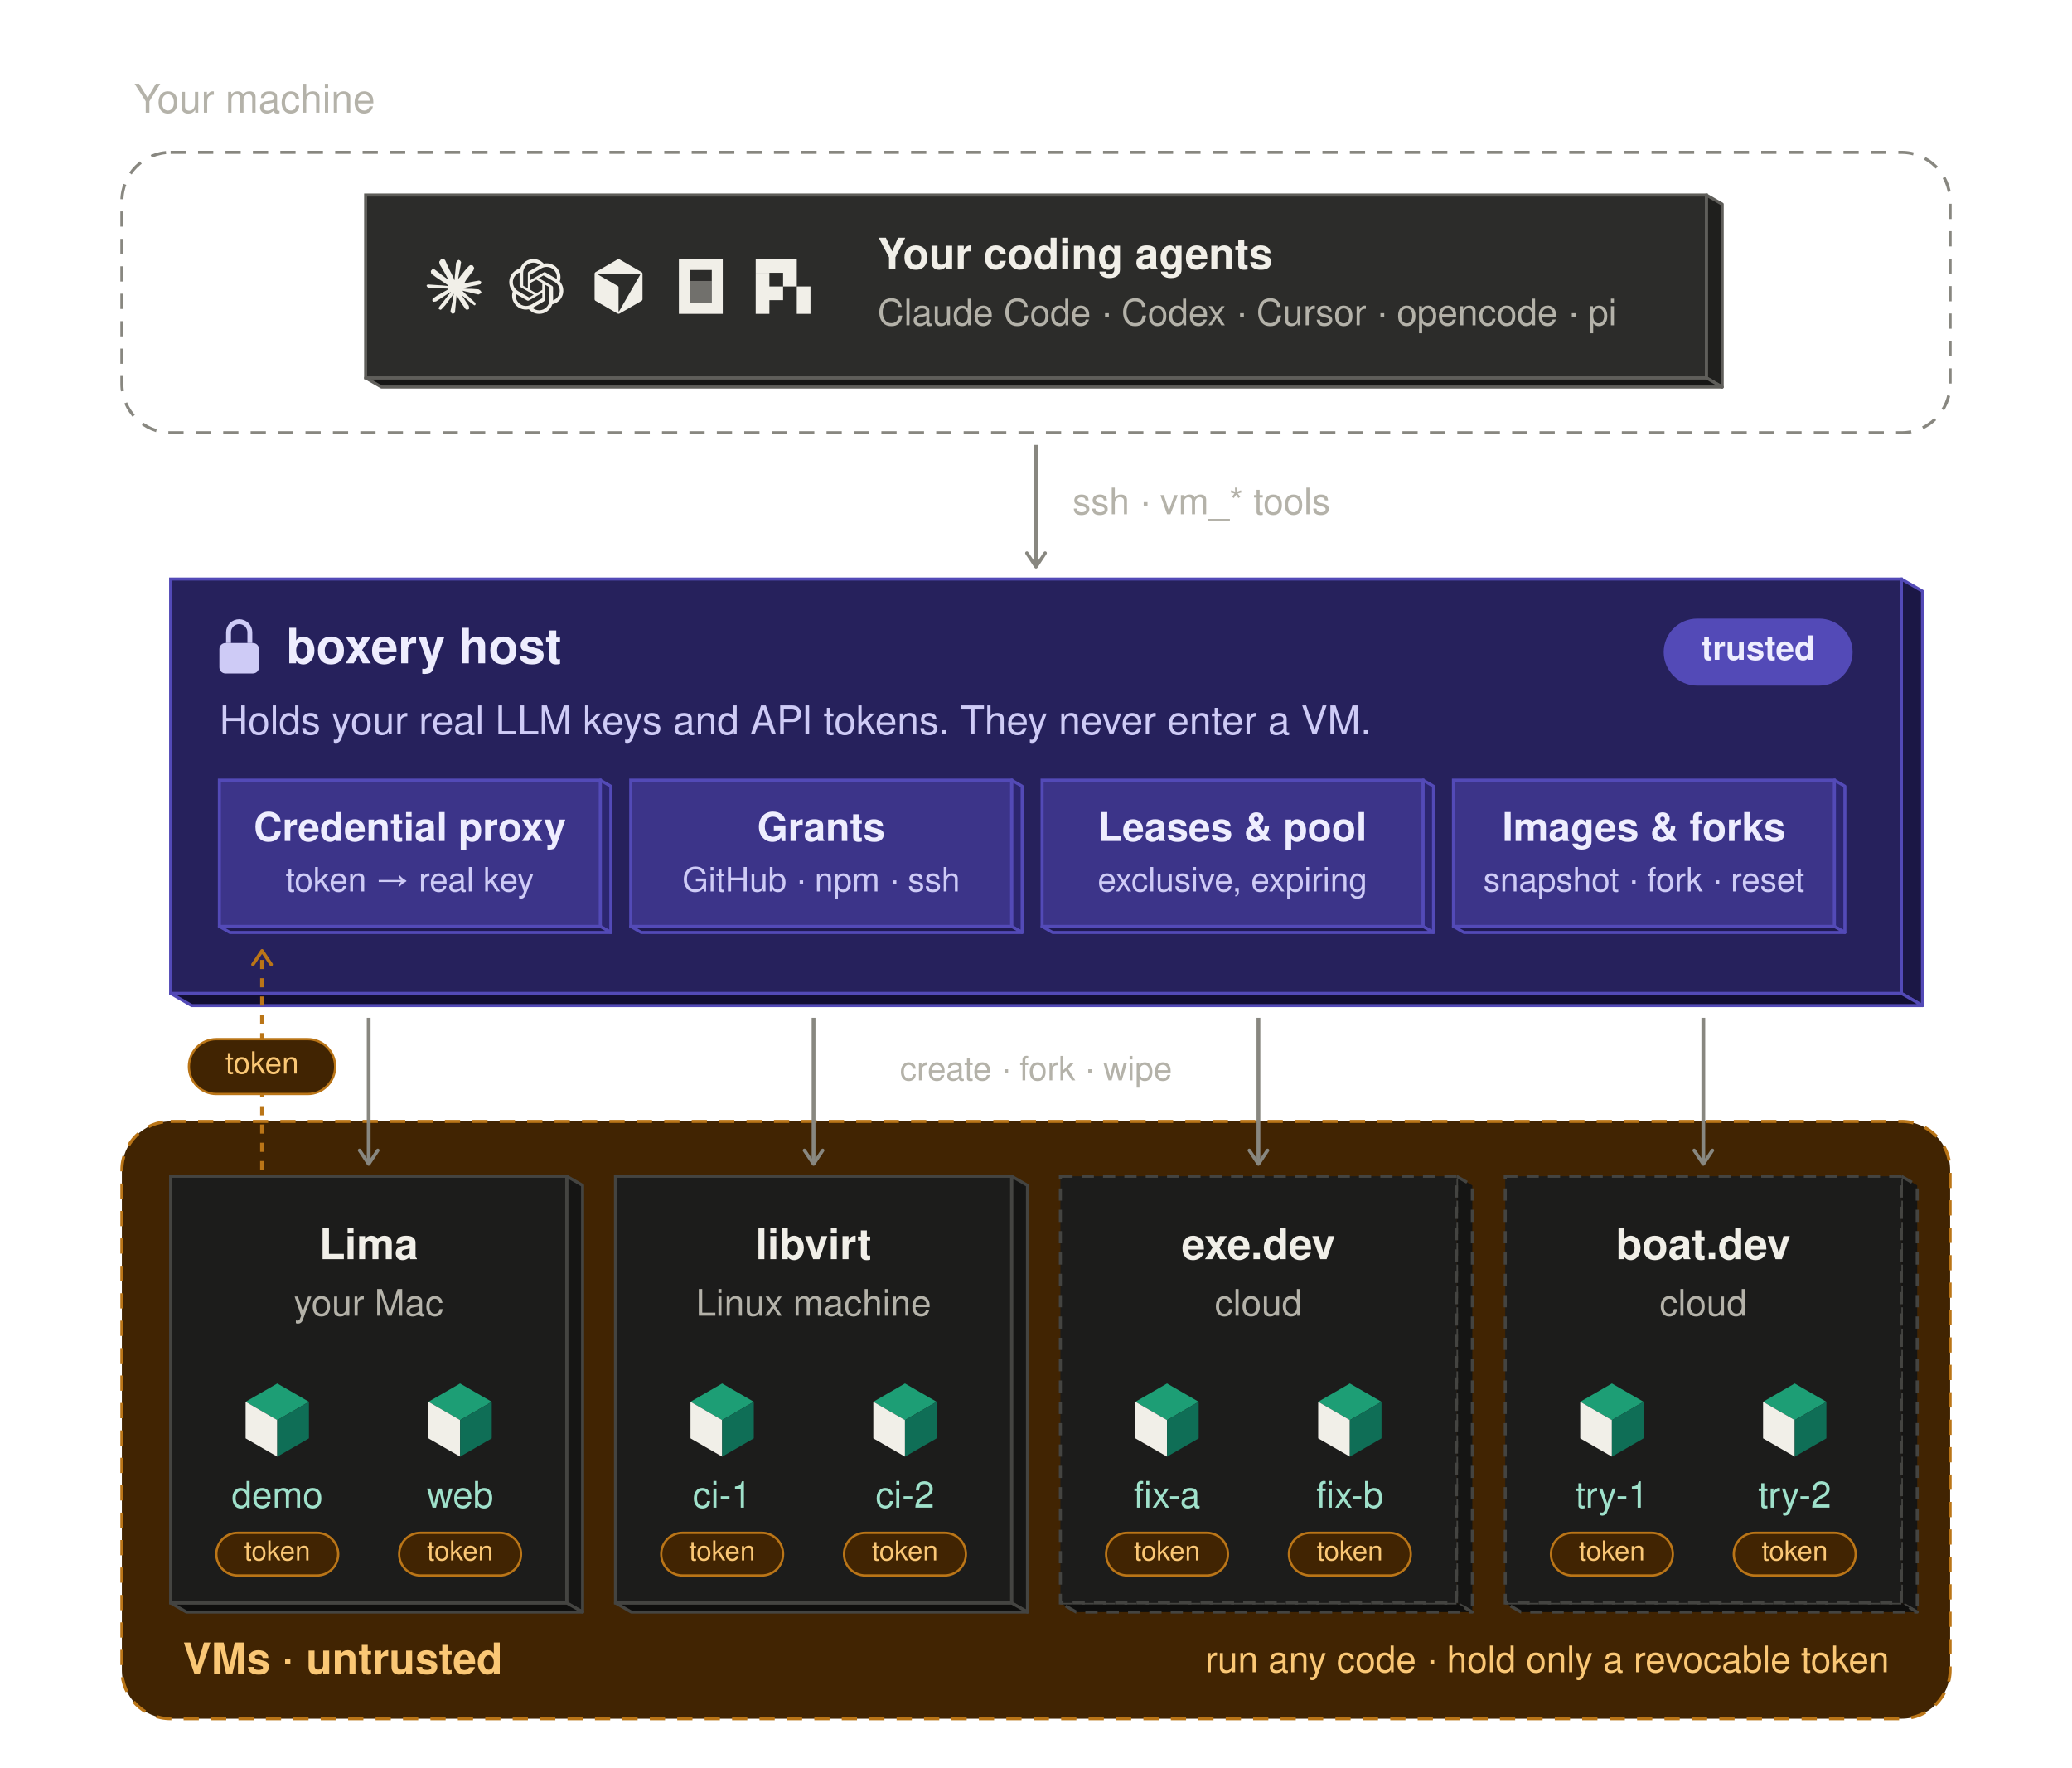
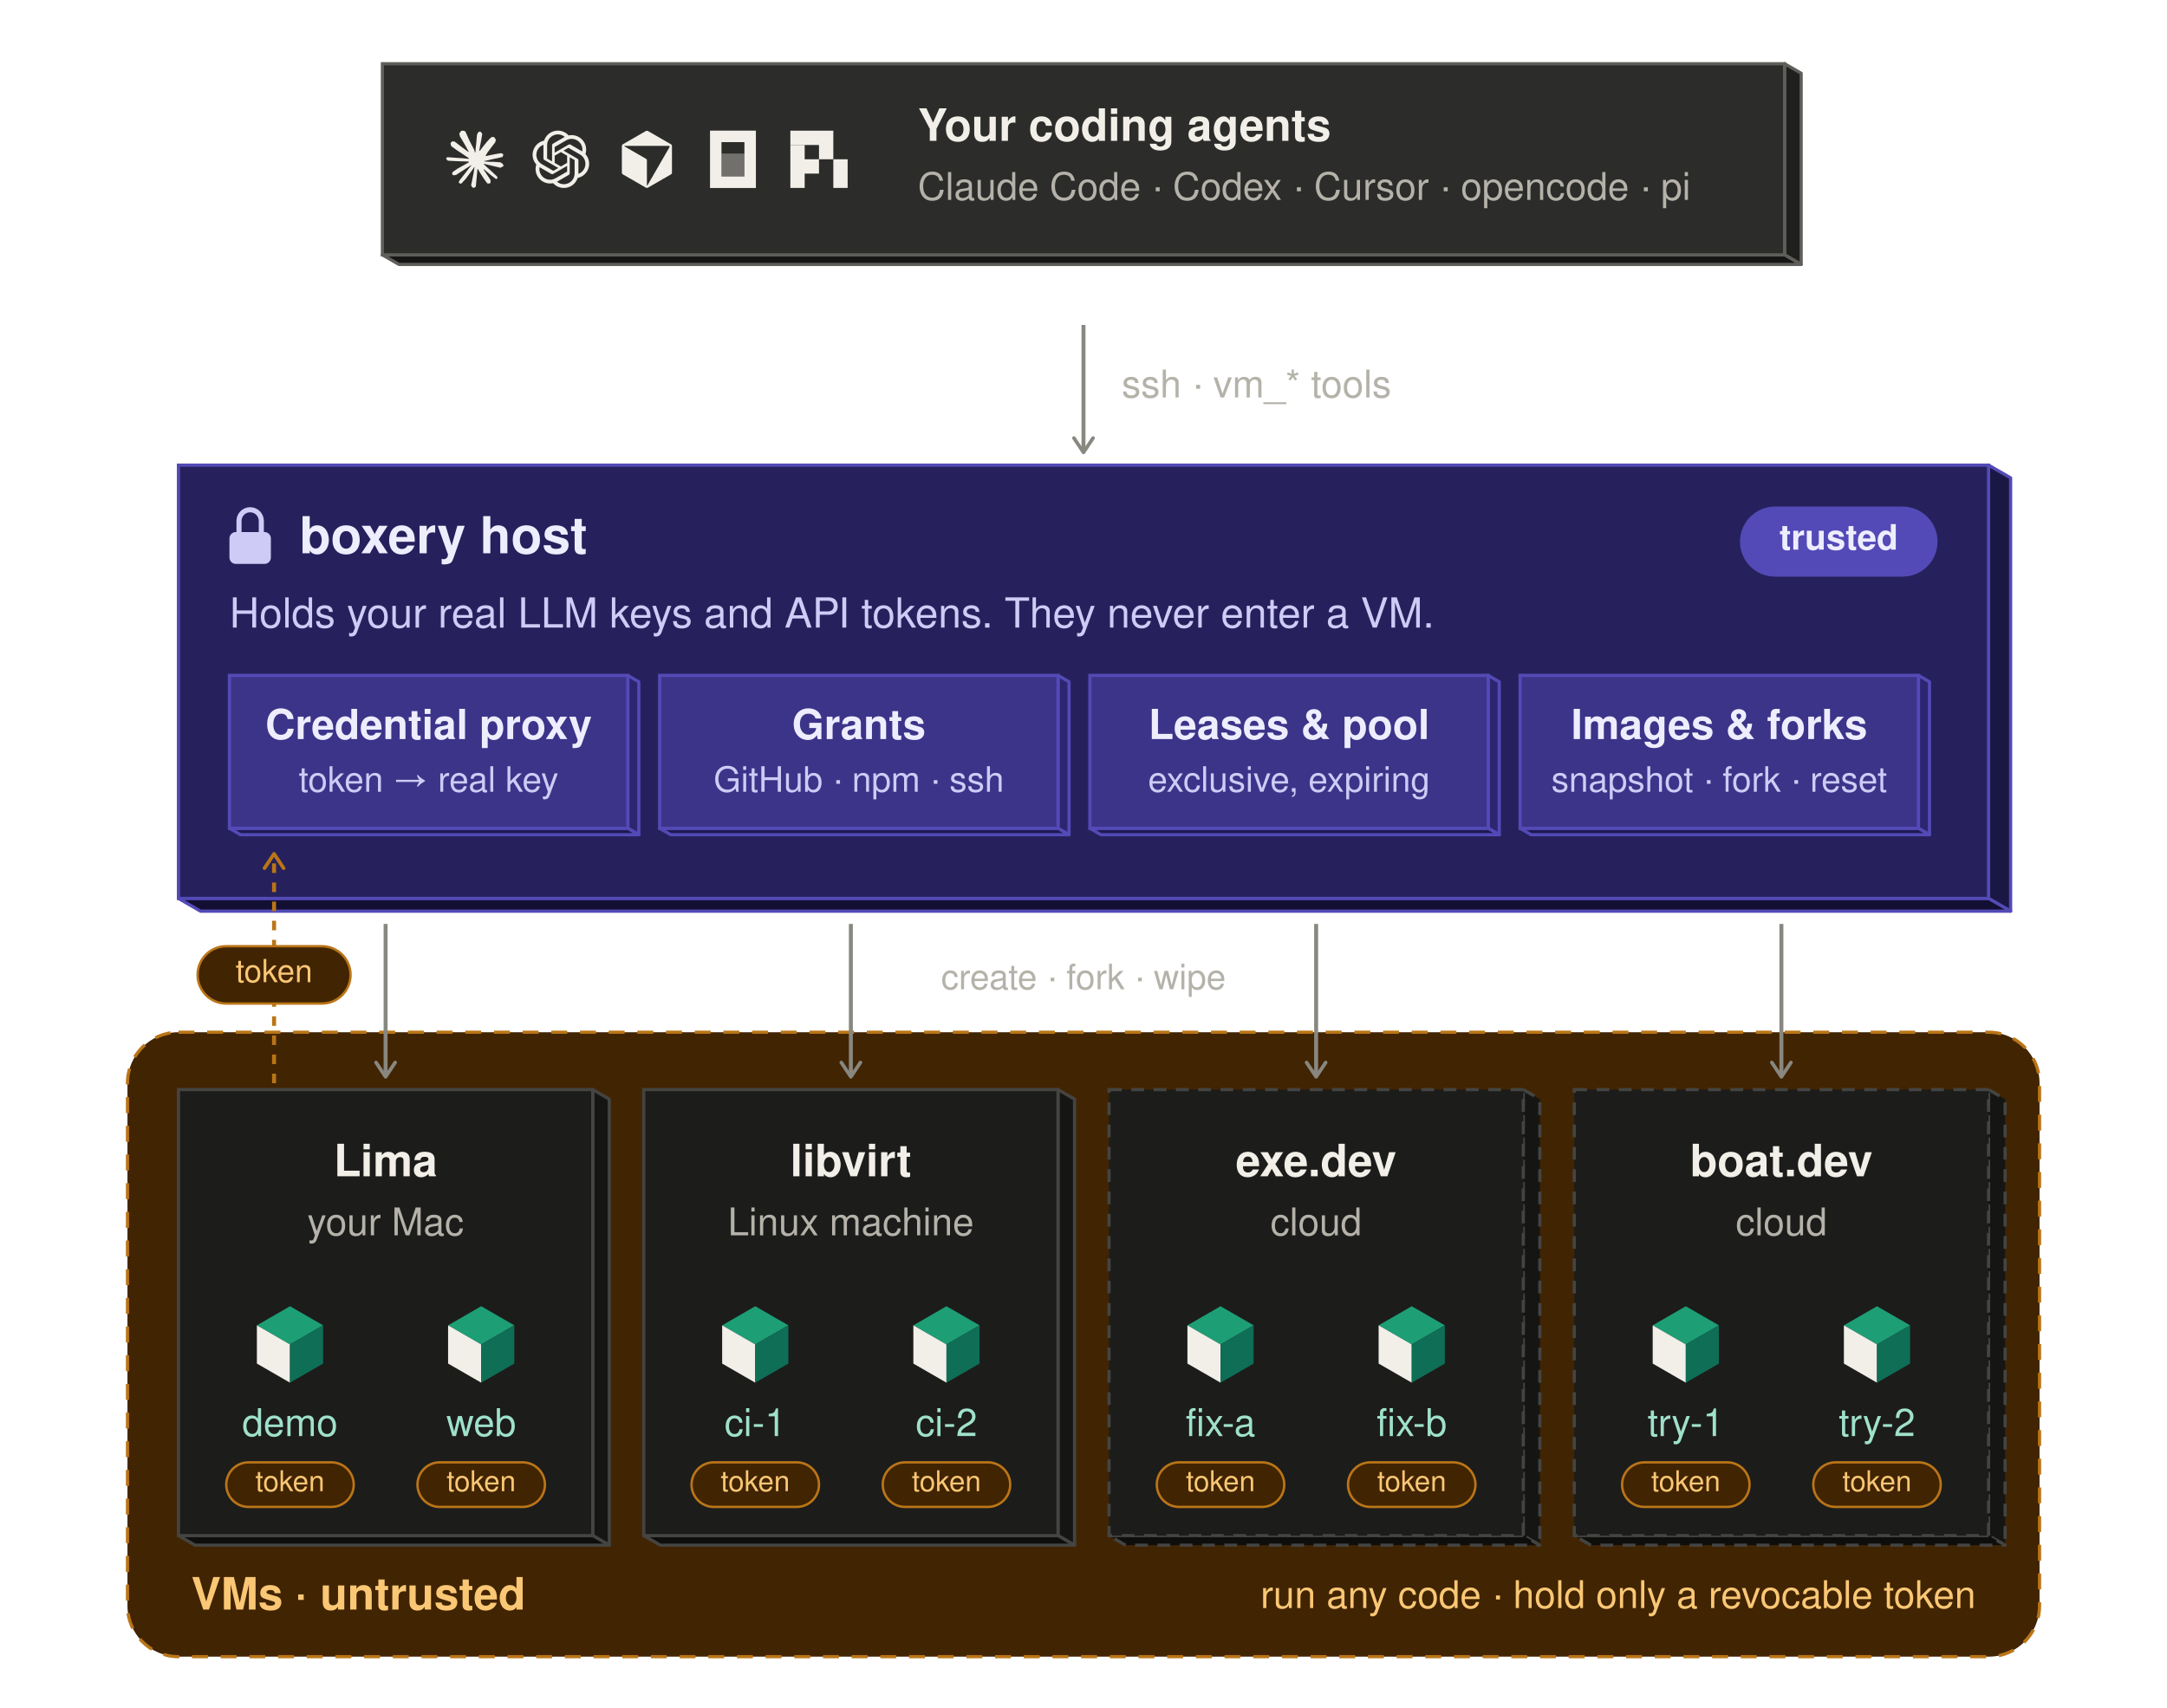
- <svg xmlns="http://www.w3.org/2000/svg" viewBox="0 0 680 580" width="680" height="580" role="img" aria-labelledby="t d">
+ <svg xmlns="http://www.w3.org/2000/svg" viewBox="0 0 680 536" width="680" height="536" role="img" aria-labelledby="t d">
  <defs>
    <marker id="arrow" viewBox="0 0 10 10" refX="8" refY="5" markerWidth="6" markerHeight="6" orient="auto-start-reverse">
      <path d="M2 1L8 5L2 9" fill="none" stroke="#888780" stroke-width="1.5" stroke-linecap="round" stroke-linejoin="round" />
    </marker>
    <marker id="arrow-tok" viewBox="0 0 10 10" refX="8" refY="5" markerWidth="6" markerHeight="6" orient="auto-start-reverse">
      <path d="M2 1L8 5L2 9" fill="none" stroke="#BA7517" stroke-width="1.5" stroke-linecap="round" stroke-linejoin="round" />
    </marker>
  </defs>
  <g font-family="-apple-system, BlinkMacSystemFont, 'Segoe UI', Helvetica, Arial, sans-serif" text-anchor="middle" dominant-baseline="central">
-     <text x="44" y="34" font-size="13" text-anchor="start" fill="#B4B2A9">Your machine</text>
-     <rect x="40" y="50" width="600" height="92" rx="16" fill="none" stroke="#888780" stroke-width="1" stroke-dasharray="5 4" />
-     <polygon points="560.00,64.00 565.20,67.00 565.20,127.00 560.00,124.00" fill="#1F1F1D" stroke="#5F5E5A" stroke-width="1" stroke-linejoin="round" />
-     <polygon points="120.00,124.00 560.00,124.00 565.20,127.00 125.20,127.00" fill="#161615" stroke="#5F5E5A" stroke-width="1" stroke-linejoin="round" />
-     <rect x="120" y="64" width="440" height="60" fill="#2C2C2A" stroke="#5F5E5A" />
-     <svg x="140" y="85" width="18" height="18" viewBox="0 0 24 24" fill="#F1EFE8">
+     <polygon points="560.00,20.00 565.20,23.00 565.20,83.00 560.00,80.00" fill="#1F1F1D" stroke="#5F5E5A" stroke-width="1" stroke-linejoin="round" />
+     <polygon points="120.00,80.00 560.00,80.00 565.20,83.00 125.20,83.00" fill="#161615" stroke="#5F5E5A" stroke-width="1" stroke-linejoin="round" />
+     <rect x="120" y="20" width="440" height="60" fill="#2C2C2A" stroke="#5F5E5A" />
+     <svg x="140" y="41" width="18" height="18" viewBox="0 0 24 24" fill="#F1EFE8">
      <path d="m4.714 15.956 4.717-2.647.079-.231-.079-.128h-.231l-.789-.049-2.696-.073-2.337-.097-2.265-.121-.571-.121-.534-.704.055-.352.48-.322.686.061 1.518.103 2.277.158 1.651.097 2.447.255h.389l.055-.158-.134-.097-.103-.097L6.973 9.836l-2.55-1.688-1.336-.971-.723-.492-.364-.461-.158-1.008.656-.723.88.061.225.061.892.686 1.906 1.475 2.489 1.834.364.303.146-.103.018-.073-.164-.273-1.354-2.447-1.445-2.489-.643-1.032-.17-.619c-.061-.255-.103-.467-.103-.729L6.287.134 6.7 0l.996.134.419.364.619 1.415 1.002 2.228 1.554 3.03.455.898.243.832.091.255h.158v-.146l.128-1.706.237-2.095.231-2.696.079-.759.376-.911.747-.492.583.279.48.686-.067.443-.285 1.852-.559 2.902-.364 1.943h.212l.243-.243.984-1.305 1.651-2.064.729-.82.85-.905.546-.431h1.032l.759 1.129-.34 1.166-1.062 1.348-.88 1.141-1.263 1.7-.789 1.36.073.109.188-.018 2.853-.607 1.542-.279 1.84-.316.832.389.091.395-.328.807-1.967.486-2.307.461-3.436.814-.043.03.049.061 1.548.146.662.036h1.621l3.018.225.789.522.474.638-.079.486-1.214.619-1.639-.389-3.825-.911-1.311-.328h-.182v.109l1.093 1.069 2.003 1.809 2.507 2.331.128.577-.322.455-.34-.049-2.204-1.657-.85-.747-1.925-1.621h-.128v.17l.443.65 2.344 3.521.121 1.081-.17.352-.607.212-.668-.121-1.372-1.925L14.38 17.959l-1.141-1.943-.14.079-.674 7.255-.316.37-.729.279-.607-.461-.322-.747.322-1.475.389-1.925.316-1.53.285-1.9.17-.631-.012-.043-.14.018-1.433 1.967-2.18 2.945-1.724 1.846-.413.164-.716-.37.067-.662.401-.589 2.386-3.036 1.439-1.882.929-1.087-.006-.158h-.055l-6.338 4.116-1.129.146-.486-.455.061-.747.231-.243 1.906-1.311Z" />
    </svg>
-     <svg x="167" y="85" width="18" height="18" viewBox="0 0 24 24" fill="#F1EFE8">
+     <svg x="167" y="41" width="18" height="18" viewBox="0 0 24 24" fill="#F1EFE8">
      <path d="M22.282 9.821a5.985 5.985 0 0 0-.516-4.911 6.046 6.046 0 0 0-6.51-2.9A6.065 6.065 0 0 0 4.981 4.182a5.985 5.985 0 0 0-3.998 2.9 6.046 6.046 0 0 0 .743 7.097 5.98 5.98 0 0 0 .511 4.911 6.051 6.051 0 0 0 6.515 2.9A5.985 5.985 0 0 0 13.26 24a6.056 6.056 0 0 0 5.772-4.206 5.989 5.989 0 0 0 3.998-2.9 6.056 6.056 0 0 0-.748-7.073zm-9.022 12.608a4.476 4.476 0 0 1-2.876-1.041l.142-.08 4.778-2.758a.795.795 0 0 0 .393-.681v-6.737l2.02 1.169a.071.071 0 0 1 .038.052v5.583a4.504 4.504 0 0 1-4.495 4.494zm-9.661-4.125a4.471 4.471 0 0 1-.535-3.014l.142.085 4.783 2.758a.771.771 0 0 0 .781 0l5.843-3.369v2.332a.08.08 0 0 1-.033.061L9.74 19.95a4.499 4.499 0 0 1-6.141-1.646zM2.341 7.896a4.485 4.485 0 0 1 2.365-1.973V11.6a.766.766 0 0 0 .388.676l5.814 3.354-2.02 1.169a.076.076 0 0 1-.071 0l-4.83-2.787A4.504 4.504 0 0 1 2.341 7.872zm16.596 3.856L13.104 8.364 15.119 7.2a.076.076 0 0 1 .071 0l4.83 2.791a4.494 4.494 0 0 1-.676 8.104v-5.677a.79.79 0 0 0-.407-.667zm2.011-3.023l-.142-.085-4.774-2.782a.776.776 0 0 0-.785 0L9.409 9.23V6.897a.066.066 0 0 1 .028-.061l4.83-2.787a4.499 4.499 0 0 1 6.68 4.66zM8.306 12.863l-2.02-1.164a.08.08 0 0 1-.038-.057V6.074a4.499 4.499 0 0 1 7.376-3.454l-.142.081L8.704 5.459a.795.795 0 0 0-.393.681zm1.098-2.365l2.602-1.5 2.607 1.5v2.999l-2.597 1.5-2.607-1.5Z" />
    </svg>
-     <svg x="194" y="85" width="18" height="18" viewBox="88 66 336 380" fill="#F1EFE8">
+     <svg x="194" y="41" width="18" height="18" viewBox="88 66 336 380" fill="#F1EFE8">
      <path fill-rule="evenodd" d="m415.348 156.575-151.504-87.47c-4.865-2.809-10.868-2.809-15.733 0l-151.496 87.47c-4.09 2.361-6.615 6.728-6.615 11.458v176.383c0 4.73 2.525 9.097 6.615 11.459l151.503 87.469c4.865 2.81 10.868 2.81 15.733 0l151.504-87.469c4.09-2.362 6.615-6.729 6.615-11.459v-176.383c0-4.73-2.525-9.097-6.615-11.458zm-9.517 18.528-146.254 253.319c-.989 1.707-3.599 1.01-3.599-.967v-165.871c0-3.314-1.771-6.38-4.645-8.044l-143.644-82.932c-1.707-.989-1.01-3.599.967-3.599h292.51c4.153 0 6.749 4.502 4.672 8.101h-.007z" />
    </svg>
-     <svg x="221" y="85" width="18" height="18" viewBox="0 6 24 30" fill="#F1EFE8">
+     <svg x="221" y="41" width="18" height="18" viewBox="0 6 24 30" fill="#F1EFE8">
      <path d="M18 30H6V18H18V30Z" opacity="0.35" />
      <path d="M18 12H6V30H18V12ZM24 36H0V6H24V36Z" />
    </svg>
-     <svg x="248" y="85" width="18" height="18" viewBox="165 165 470 470" fill="#F1EFE8">
+     <svg x="248" y="41" width="18" height="18" viewBox="165 165 470 470" fill="#F1EFE8">
      <path d="M165.29 165.29H517.36V400H400V282.65H165.29Z" />
      <path d="M165.29 282.65H282.65V400H400V517.36H282.65V634.72H165.29Z" />
      <path d="M517.36 400H634.72V634.72H517.36Z" />
    </svg>
-     <text x="288" y="85" font-size="14" font-weight="600" text-anchor="start" fill="#F1EFE8">Your coding agents</text>
-     <text x="288" y="104" font-size="12" text-anchor="start" fill="#B4B2A9">Claude Code · Codex · Cursor · opencode · pi</text>
-     <line x1="340" y1="146" x2="340" y2="186" stroke="#888780" stroke-width="1.25" marker-end="url(#arrow)" />
-     <text x="352" y="166" font-size="12" text-anchor="start" fill="#B4B2A9">ssh · vm_* tools</text>
-     <polygon points="624.00,190.00 630.93,194.00 630.93,330.00 624.00,326.00" fill="#1B1745" stroke="#534AB7" stroke-width="1" stroke-linejoin="round" />
-     <polygon points="56.00,326.00 624.00,326.00 630.93,330.00 62.93,330.00" fill="#120F33" stroke="#534AB7" stroke-width="1" stroke-linejoin="round" />
-     <rect x="56" y="190" width="568" height="136" fill="#26215C" stroke="#534AB7" />
-     <rect x="72" y="211" width="13" height="10" rx="2" fill="#CECBF6" />
-     <path d="M75 211 V207.5 A3.5 3.5 0 0 1 82 207.5 V211" fill="none" stroke="#CECBF6" stroke-width="1.6" />
-     <text x="94" y="214" font-size="16" font-weight="600" text-anchor="start" fill="#EEEDFE">boxery host</text>
-     <rect x="546" y="203" width="62" height="22" rx="11" fill="#534AB7" stroke="none" />
-     <text x="577" y="214" font-size="11" font-weight="600" fill="#EEEDFE">trusted</text>
-     <text x="72" y="238" font-size="13" text-anchor="start" fill="#CECBF6">Holds your real LLM keys and API tokens. They never enter a VM.</text>
-     <polygon points="197.00,256.00 200.46,258.00 200.46,306.00 197.00,304.00" fill="#2C2670" stroke="#534AB7" stroke-width="1" stroke-linejoin="round" />
-     <polygon points="72.00,304.00 197.00,304.00 200.46,306.00 75.46,306.00" fill="#1F1A52" stroke="#534AB7" stroke-width="1" stroke-linejoin="round" />
-     <rect x="72" y="256" width="125" height="48" fill="#3C3489" stroke="#534AB7" />
-     <text x="134.5" y="273" font-size="13" font-weight="600" fill="#EEEDFE">Credential proxy</text>
-     <text x="134.5" y="290" font-size="11" fill="#CECBF6">token → real key</text>
-     <polygon points="332.00,256.00 335.46,258.00 335.46,306.00 332.00,304.00" fill="#2C2670" stroke="#534AB7" stroke-width="1" stroke-linejoin="round" />
-     <polygon points="207.00,304.00 332.00,304.00 335.46,306.00 210.46,306.00" fill="#1F1A52" stroke="#534AB7" stroke-width="1" stroke-linejoin="round" />
-     <rect x="207" y="256" width="125" height="48" fill="#3C3489" stroke="#534AB7" />
-     <text x="269.5" y="273" font-size="13" font-weight="600" fill="#EEEDFE">Grants</text>
-     <text x="269.5" y="290" font-size="11" fill="#CECBF6">GitHub · npm · ssh</text>
-     <polygon points="467.00,256.00 470.46,258.00 470.46,306.00 467.00,304.00" fill="#2C2670" stroke="#534AB7" stroke-width="1" stroke-linejoin="round" />
-     <polygon points="342.00,304.00 467.00,304.00 470.46,306.00 345.46,306.00" fill="#1F1A52" stroke="#534AB7" stroke-width="1" stroke-linejoin="round" />
-     <rect x="342" y="256" width="125" height="48" fill="#3C3489" stroke="#534AB7" />
-     <text x="404.5" y="273" font-size="13" font-weight="600" fill="#EEEDFE">Leases &amp; pool</text>
-     <text x="404.5" y="290" font-size="11" fill="#CECBF6">exclusive, expiring</text>
-     <polygon points="602.00,256.00 605.46,258.00 605.46,306.00 602.00,304.00" fill="#2C2670" stroke="#534AB7" stroke-width="1" stroke-linejoin="round" />
-     <polygon points="477.00,304.00 602.00,304.00 605.46,306.00 480.46,306.00" fill="#1F1A52" stroke="#534AB7" stroke-width="1" stroke-linejoin="round" />
-     <rect x="477" y="256" width="125" height="48" fill="#3C3489" stroke="#534AB7" />
-     <text x="539.5" y="273" font-size="13" font-weight="600" fill="#EEEDFE">Images &amp; forks</text>
-     <text x="539.5" y="290" font-size="11" fill="#CECBF6">snapshot · fork · reset</text>
-     <rect x="40" y="368" width="600" height="196" rx="16" fill="#412402" stroke="#BA7517" stroke-width="1" stroke-dasharray="5 4" />
-     <text x="340" y="352" font-size="11" fill="#B4B2A9">create · fork · wipe</text>
-     <line x1="121" y1="334" x2="121" y2="382" stroke="#888780" stroke-width="1.25" marker-end="url(#arrow)" />
-     <polygon points="186.00,386.00 191.20,389.00 191.20,529.00 186.00,526.00" fill="#151514" stroke="#444441" stroke-width="1" stroke-linejoin="round" />
-     <polygon points="56.00,526.00 186.00,526.00 191.20,529.00 61.20,529.00" fill="#0E0E0D" stroke="#444441" stroke-width="1" stroke-linejoin="round" />
-     <rect x="56" y="386" width="130" height="140" fill="#1C1C1B" stroke="#444441" />
-     <text x="121" y="410" font-size="14" font-weight="600" fill="#F1EFE8">Lima</text>
-     <text x="121" y="429" font-size="12" fill="#B4B2A9">your Mac</text>
-     <polygon points="91.00,466.00 101.39,460.00 91.00,454.00 80.61,460.00" fill="#1D9E75" />
-     <polygon points="91.00,478.00 80.61,472.00 80.61,460.00 91.00,466.00" fill="#F1EFE8" />
-     <polygon points="91.00,478.00 101.39,472.00 101.39,460.00 91.00,466.00" fill="#0F6E56" />
-     <text x="91" y="492" font-size="12" fill="#9FE1CB">demo</text>
-     <rect x="71" y="503" width="40" height="14" rx="7" fill="#412402" stroke="#BA7517" stroke-width="0.75" />
-     <text x="91" y="510" font-size="9" fill="#FAC775">token</text>
-     <polygon points="151.00,466.00 161.39,460.00 151.00,454.00 140.61,460.00" fill="#1D9E75" />
-     <polygon points="151.00,478.00 140.61,472.00 140.61,460.00 151.00,466.00" fill="#F1EFE8" />
-     <polygon points="151.00,478.00 161.39,472.00 161.39,460.00 151.00,466.00" fill="#0F6E56" />
-     <text x="151" y="492" font-size="12" fill="#9FE1CB">web</text>
-     <rect x="131" y="503" width="40" height="14" rx="7" fill="#412402" stroke="#BA7517" stroke-width="0.75" />
-     <text x="151" y="510" font-size="9" fill="#FAC775">token</text>
-     <line x1="267" y1="334" x2="267" y2="382" stroke="#888780" stroke-width="1.25" marker-end="url(#arrow)" />
-     <polygon points="332.00,386.00 337.20,389.00 337.20,529.00 332.00,526.00" fill="#151514" stroke="#444441" stroke-width="1" stroke-linejoin="round" />
-     <polygon points="202.00,526.00 332.00,526.00 337.20,529.00 207.20,529.00" fill="#0E0E0D" stroke="#444441" stroke-width="1" stroke-linejoin="round" />
-     <rect x="202" y="386" width="130" height="140" fill="#1C1C1B" stroke="#444441" />
-     <text x="267" y="410" font-size="14" font-weight="600" fill="#F1EFE8">libvirt</text>
-     <text x="267" y="429" font-size="12" fill="#B4B2A9">Linux machine</text>
-     <polygon points="237.00,466.00 247.39,460.00 237.00,454.00 226.61,460.00" fill="#1D9E75" />
-     <polygon points="237.00,478.00 226.61,472.00 226.61,460.00 237.00,466.00" fill="#F1EFE8" />
-     <polygon points="237.00,478.00 247.39,472.00 247.39,460.00 237.00,466.00" fill="#0F6E56" />
-     <text x="237" y="492" font-size="12" fill="#9FE1CB">ci-1</text>
-     <rect x="217" y="503" width="40" height="14" rx="7" fill="#412402" stroke="#BA7517" stroke-width="0.75" />
-     <text x="237" y="510" font-size="9" fill="#FAC775">token</text>
-     <polygon points="297.00,466.00 307.39,460.00 297.00,454.00 286.61,460.00" fill="#1D9E75" />
-     <polygon points="297.00,478.00 286.61,472.00 286.61,460.00 297.00,466.00" fill="#F1EFE8" />
-     <polygon points="297.00,478.00 307.39,472.00 307.39,460.00 297.00,466.00" fill="#0F6E56" />
-     <text x="297" y="492" font-size="12" fill="#9FE1CB">ci-2</text>
-     <rect x="277" y="503" width="40" height="14" rx="7" fill="#412402" stroke="#BA7517" stroke-width="0.75" />
-     <text x="297" y="510" font-size="9" fill="#FAC775">token</text>
-     <line x1="413" y1="334" x2="413" y2="382" stroke="#888780" stroke-width="1.25" marker-end="url(#arrow)" />
-     <polygon points="478.00,386.00 483.20,389.00 483.20,529.00 478.00,526.00" fill="#151514" stroke="#444441" stroke-width="1" stroke-linejoin="round" stroke-dasharray="4 3" />
-     <polygon points="348.00,526.00 478.00,526.00 483.20,529.00 353.20,529.00" fill="#0E0E0D" stroke="#444441" stroke-width="1" stroke-linejoin="round" stroke-dasharray="4 3" />
-     <rect x="348" y="386" width="130" height="140" fill="#1C1C1B" stroke="#444441" stroke-dasharray="4 3" />
-     <text x="413" y="410" font-size="14" font-weight="600" fill="#F1EFE8">exe.dev</text>
-     <text x="413" y="429" font-size="12" fill="#B4B2A9">cloud</text>
-     <polygon points="383.00,466.00 393.39,460.00 383.00,454.00 372.61,460.00" fill="#1D9E75" />
-     <polygon points="383.00,478.00 372.61,472.00 372.61,460.00 383.00,466.00" fill="#F1EFE8" />
-     <polygon points="383.00,478.00 393.39,472.00 393.39,460.00 383.00,466.00" fill="#0F6E56" />
-     <text x="383" y="492" font-size="12" fill="#9FE1CB">fix-a</text>
-     <rect x="363" y="503" width="40" height="14" rx="7" fill="#412402" stroke="#BA7517" stroke-width="0.75" />
-     <text x="383" y="510" font-size="9" fill="#FAC775">token</text>
-     <polygon points="443.00,466.00 453.39,460.00 443.00,454.00 432.61,460.00" fill="#1D9E75" />
-     <polygon points="443.00,478.00 432.61,472.00 432.61,460.00 443.00,466.00" fill="#F1EFE8" />
-     <polygon points="443.00,478.00 453.39,472.00 453.39,460.00 443.00,466.00" fill="#0F6E56" />
-     <text x="443" y="492" font-size="12" fill="#9FE1CB">fix-b</text>
-     <rect x="423" y="503" width="40" height="14" rx="7" fill="#412402" stroke="#BA7517" stroke-width="0.75" />
-     <text x="443" y="510" font-size="9" fill="#FAC775">token</text>
-     <line x1="559" y1="334" x2="559" y2="382" stroke="#888780" stroke-width="1.25" marker-end="url(#arrow)" />
-     <polygon points="624.00,386.00 629.20,389.00 629.20,529.00 624.00,526.00" fill="#151514" stroke="#444441" stroke-width="1" stroke-linejoin="round" stroke-dasharray="4 3" />
-     <polygon points="494.00,526.00 624.00,526.00 629.20,529.00 499.20,529.00" fill="#0E0E0D" stroke="#444441" stroke-width="1" stroke-linejoin="round" stroke-dasharray="4 3" />
-     <rect x="494" y="386" width="130" height="140" fill="#1C1C1B" stroke="#444441" stroke-dasharray="4 3" />
-     <text x="559" y="410" font-size="14" font-weight="600" fill="#F1EFE8">boat.dev</text>
-     <text x="559" y="429" font-size="12" fill="#B4B2A9">cloud</text>
-     <polygon points="529.00,466.00 539.39,460.00 529.00,454.00 518.61,460.00" fill="#1D9E75" />
-     <polygon points="529.00,478.00 518.61,472.00 518.61,460.00 529.00,466.00" fill="#F1EFE8" />
-     <polygon points="529.00,478.00 539.39,472.00 539.39,460.00 529.00,466.00" fill="#0F6E56" />
-     <text x="529" y="492" font-size="12" fill="#9FE1CB">try-1</text>
-     <rect x="509" y="503" width="40" height="14" rx="7" fill="#412402" stroke="#BA7517" stroke-width="0.75" />
-     <text x="529" y="510" font-size="9" fill="#FAC775">token</text>
-     <polygon points="589.00,466.00 599.39,460.00 589.00,454.00 578.61,460.00" fill="#1D9E75" />
-     <polygon points="589.00,478.00 578.61,472.00 578.61,460.00 589.00,466.00" fill="#F1EFE8" />
-     <polygon points="589.00,478.00 599.39,472.00 599.39,460.00 589.00,466.00" fill="#0F6E56" />
-     <text x="589" y="492" font-size="12" fill="#9FE1CB">try-2</text>
-     <rect x="569" y="503" width="40" height="14" rx="7" fill="#412402" stroke="#BA7517" stroke-width="0.75" />
-     <text x="589" y="510" font-size="9" fill="#FAC775">token</text>
-     <text x="60" y="546" font-size="14" font-weight="600" text-anchor="start" fill="#FAC775">VMs · untrusted</text>
-     <text x="620" y="546" font-size="12" text-anchor="end" fill="#FAC775">run any code · hold only a revocable token</text>
-     <line x1="86" y1="384" x2="86" y2="312" stroke="#BA7517" stroke-width="1.25" stroke-dasharray="3 3" marker-end="url(#arrow-tok)" />
-     <rect x="62" y="341" width="48" height="18" rx="9" fill="#412402" stroke="#BA7517" stroke-width="0.75" />
-     <text x="86" y="350" font-size="10" fill="#FAC775">token</text>
+     <text x="288" y="41" font-size="14" font-weight="600" text-anchor="start" fill="#F1EFE8">Your coding agents</text>
+     <text x="288" y="60" font-size="12" text-anchor="start" fill="#B4B2A9">Claude Code · Codex · Cursor · opencode · pi</text>
+     <line x1="340" y1="102" x2="340" y2="142" stroke="#888780" stroke-width="1.25" marker-end="url(#arrow)" />
+     <text x="352" y="122" font-size="12" text-anchor="start" fill="#B4B2A9">ssh · vm_* tools</text>
+     <polygon points="624.00,146.00 630.93,150.00 630.93,286.00 624.00,282.00" fill="#1B1745" stroke="#534AB7" stroke-width="1" stroke-linejoin="round" />
+     <polygon points="56.00,282.00 624.00,282.00 630.93,286.00 62.93,286.00" fill="#120F33" stroke="#534AB7" stroke-width="1" stroke-linejoin="round" />
+     <rect x="56" y="146" width="568" height="136" fill="#26215C" stroke="#534AB7" />
+     <rect x="72" y="167" width="13" height="10" rx="2" fill="#CECBF6" />
+     <path d="M75 167 V163.5 A3.5 3.5 0 0 1 82 163.5 V167" fill="none" stroke="#CECBF6" stroke-width="1.6" />
+     <text x="94" y="170" font-size="16" font-weight="600" text-anchor="start" fill="#EEEDFE">boxery host</text>
+     <rect x="546" y="159" width="62" height="22" rx="11" fill="#534AB7" stroke="none" />
+     <text x="577" y="170" font-size="11" font-weight="600" fill="#EEEDFE">trusted</text>
+     <text x="72" y="194" font-size="13" text-anchor="start" fill="#CECBF6">Holds your real LLM keys and API tokens. They never enter a VM.</text>
+     <polygon points="197.00,212.00 200.46,214.00 200.46,262.00 197.00,260.00" fill="#2C2670" stroke="#534AB7" stroke-width="1" stroke-linejoin="round" />
+     <polygon points="72.00,260.00 197.00,260.00 200.46,262.00 75.46,262.00" fill="#1F1A52" stroke="#534AB7" stroke-width="1" stroke-linejoin="round" />
+     <rect x="72" y="212" width="125" height="48" fill="#3C3489" stroke="#534AB7" />
+     <text x="134.5" y="229" font-size="13" font-weight="600" fill="#EEEDFE">Credential proxy</text>
+     <text x="134.5" y="246" font-size="11" fill="#CECBF6">token → real key</text>
+     <polygon points="332.00,212.00 335.46,214.00 335.46,262.00 332.00,260.00" fill="#2C2670" stroke="#534AB7" stroke-width="1" stroke-linejoin="round" />
+     <polygon points="207.00,260.00 332.00,260.00 335.46,262.00 210.46,262.00" fill="#1F1A52" stroke="#534AB7" stroke-width="1" stroke-linejoin="round" />
+     <rect x="207" y="212" width="125" height="48" fill="#3C3489" stroke="#534AB7" />
+     <text x="269.5" y="229" font-size="13" font-weight="600" fill="#EEEDFE">Grants</text>
+     <text x="269.5" y="246" font-size="11" fill="#CECBF6">GitHub · npm · ssh</text>
+     <polygon points="467.00,212.00 470.46,214.00 470.46,262.00 467.00,260.00" fill="#2C2670" stroke="#534AB7" stroke-width="1" stroke-linejoin="round" />
+     <polygon points="342.00,260.00 467.00,260.00 470.46,262.00 345.46,262.00" fill="#1F1A52" stroke="#534AB7" stroke-width="1" stroke-linejoin="round" />
+     <rect x="342" y="212" width="125" height="48" fill="#3C3489" stroke="#534AB7" />
+     <text x="404.5" y="229" font-size="13" font-weight="600" fill="#EEEDFE">Leases &amp; pool</text>
+     <text x="404.5" y="246" font-size="11" fill="#CECBF6">exclusive, expiring</text>
+     <polygon points="602.00,212.00 605.46,214.00 605.46,262.00 602.00,260.00" fill="#2C2670" stroke="#534AB7" stroke-width="1" stroke-linejoin="round" />
+     <polygon points="477.00,260.00 602.00,260.00 605.46,262.00 480.46,262.00" fill="#1F1A52" stroke="#534AB7" stroke-width="1" stroke-linejoin="round" />
+     <rect x="477" y="212" width="125" height="48" fill="#3C3489" stroke="#534AB7" />
+     <text x="539.5" y="229" font-size="13" font-weight="600" fill="#EEEDFE">Images &amp; forks</text>
+     <text x="539.5" y="246" font-size="11" fill="#CECBF6">snapshot · fork · reset</text>
+     <rect x="40" y="324" width="600" height="196" rx="16" fill="#412402" stroke="#BA7517" stroke-width="1" stroke-dasharray="5 4" />
+     <text x="340" y="308" font-size="11" fill="#B4B2A9">create · fork · wipe</text>
+     <line x1="121" y1="290" x2="121" y2="338" stroke="#888780" stroke-width="1.25" marker-end="url(#arrow)" />
+     <polygon points="186.00,342.00 191.20,345.00 191.20,485.00 186.00,482.00" fill="#151514" stroke="#444441" stroke-width="1" stroke-linejoin="round" />
+     <polygon points="56.00,482.00 186.00,482.00 191.20,485.00 61.20,485.00" fill="#0E0E0D" stroke="#444441" stroke-width="1" stroke-linejoin="round" />
+     <rect x="56" y="342" width="130" height="140" fill="#1C1C1B" stroke="#444441" />
+     <text x="121" y="366" font-size="14" font-weight="600" fill="#F1EFE8">Lima</text>
+     <text x="121" y="385" font-size="12" fill="#B4B2A9">your Mac</text>
+     <polygon points="91.00,422.00 101.39,416.00 91.00,410.00 80.61,416.00" fill="#1D9E75" />
+     <polygon points="91.00,434.00 80.61,428.00 80.61,416.00 91.00,422.00" fill="#F1EFE8" />
+     <polygon points="91.00,434.00 101.39,428.00 101.39,416.00 91.00,422.00" fill="#0F6E56" />
+     <text x="91" y="448" font-size="12" fill="#9FE1CB">demo</text>
+     <rect x="71" y="459" width="40" height="14" rx="7" fill="#412402" stroke="#BA7517" stroke-width="0.75" />
+     <text x="91" y="466" font-size="9" fill="#FAC775">token</text>
+     <polygon points="151.00,422.00 161.39,416.00 151.00,410.00 140.61,416.00" fill="#1D9E75" />
+     <polygon points="151.00,434.00 140.61,428.00 140.61,416.00 151.00,422.00" fill="#F1EFE8" />
+     <polygon points="151.00,434.00 161.39,428.00 161.39,416.00 151.00,422.00" fill="#0F6E56" />
+     <text x="151" y="448" font-size="12" fill="#9FE1CB">web</text>
+     <rect x="131" y="459" width="40" height="14" rx="7" fill="#412402" stroke="#BA7517" stroke-width="0.75" />
+     <text x="151" y="466" font-size="9" fill="#FAC775">token</text>
+     <line x1="267" y1="290" x2="267" y2="338" stroke="#888780" stroke-width="1.25" marker-end="url(#arrow)" />
+     <polygon points="332.00,342.00 337.20,345.00 337.20,485.00 332.00,482.00" fill="#151514" stroke="#444441" stroke-width="1" stroke-linejoin="round" />
+     <polygon points="202.00,482.00 332.00,482.00 337.20,485.00 207.20,485.00" fill="#0E0E0D" stroke="#444441" stroke-width="1" stroke-linejoin="round" />
+     <rect x="202" y="342" width="130" height="140" fill="#1C1C1B" stroke="#444441" />
+     <text x="267" y="366" font-size="14" font-weight="600" fill="#F1EFE8">libvirt</text>
+     <text x="267" y="385" font-size="12" fill="#B4B2A9">Linux machine</text>
+     <polygon points="237.00,422.00 247.39,416.00 237.00,410.00 226.61,416.00" fill="#1D9E75" />
+     <polygon points="237.00,434.00 226.61,428.00 226.61,416.00 237.00,422.00" fill="#F1EFE8" />
+     <polygon points="237.00,434.00 247.39,428.00 247.39,416.00 237.00,422.00" fill="#0F6E56" />
+     <text x="237" y="448" font-size="12" fill="#9FE1CB">ci-1</text>
+     <rect x="217" y="459" width="40" height="14" rx="7" fill="#412402" stroke="#BA7517" stroke-width="0.75" />
+     <text x="237" y="466" font-size="9" fill="#FAC775">token</text>
+     <polygon points="297.00,422.00 307.39,416.00 297.00,410.00 286.61,416.00" fill="#1D9E75" />
+     <polygon points="297.00,434.00 286.61,428.00 286.61,416.00 297.00,422.00" fill="#F1EFE8" />
+     <polygon points="297.00,434.00 307.39,428.00 307.39,416.00 297.00,422.00" fill="#0F6E56" />
+     <text x="297" y="448" font-size="12" fill="#9FE1CB">ci-2</text>
+     <rect x="277" y="459" width="40" height="14" rx="7" fill="#412402" stroke="#BA7517" stroke-width="0.75" />
+     <text x="297" y="466" font-size="9" fill="#FAC775">token</text>
+     <line x1="413" y1="290" x2="413" y2="338" stroke="#888780" stroke-width="1.25" marker-end="url(#arrow)" />
+     <polygon points="478.00,342.00 483.20,345.00 483.20,485.00 478.00,482.00" fill="#151514" stroke="#444441" stroke-width="1" stroke-linejoin="round" stroke-dasharray="4 3" />
+     <polygon points="348.00,482.00 478.00,482.00 483.20,485.00 353.20,485.00" fill="#0E0E0D" stroke="#444441" stroke-width="1" stroke-linejoin="round" stroke-dasharray="4 3" />
+     <rect x="348" y="342" width="130" height="140" fill="#1C1C1B" stroke="#444441" stroke-dasharray="4 3" />
+     <text x="413" y="366" font-size="14" font-weight="600" fill="#F1EFE8">exe.dev</text>
+     <text x="413" y="385" font-size="12" fill="#B4B2A9">cloud</text>
+     <polygon points="383.00,422.00 393.39,416.00 383.00,410.00 372.61,416.00" fill="#1D9E75" />
+     <polygon points="383.00,434.00 372.61,428.00 372.61,416.00 383.00,422.00" fill="#F1EFE8" />
+     <polygon points="383.00,434.00 393.39,428.00 393.39,416.00 383.00,422.00" fill="#0F6E56" />
+     <text x="383" y="448" font-size="12" fill="#9FE1CB">fix-a</text>
+     <rect x="363" y="459" width="40" height="14" rx="7" fill="#412402" stroke="#BA7517" stroke-width="0.75" />
+     <text x="383" y="466" font-size="9" fill="#FAC775">token</text>
+     <polygon points="443.00,422.00 453.39,416.00 443.00,410.00 432.61,416.00" fill="#1D9E75" />
+     <polygon points="443.00,434.00 432.61,428.00 432.61,416.00 443.00,422.00" fill="#F1EFE8" />
+     <polygon points="443.00,434.00 453.39,428.00 453.39,416.00 443.00,422.00" fill="#0F6E56" />
+     <text x="443" y="448" font-size="12" fill="#9FE1CB">fix-b</text>
+     <rect x="423" y="459" width="40" height="14" rx="7" fill="#412402" stroke="#BA7517" stroke-width="0.75" />
+     <text x="443" y="466" font-size="9" fill="#FAC775">token</text>
+     <line x1="559" y1="290" x2="559" y2="338" stroke="#888780" stroke-width="1.25" marker-end="url(#arrow)" />
+     <polygon points="624.00,342.00 629.20,345.00 629.20,485.00 624.00,482.00" fill="#151514" stroke="#444441" stroke-width="1" stroke-linejoin="round" stroke-dasharray="4 3" />
+     <polygon points="494.00,482.00 624.00,482.00 629.20,485.00 499.20,485.00" fill="#0E0E0D" stroke="#444441" stroke-width="1" stroke-linejoin="round" stroke-dasharray="4 3" />
+     <rect x="494" y="342" width="130" height="140" fill="#1C1C1B" stroke="#444441" stroke-dasharray="4 3" />
+     <text x="559" y="366" font-size="14" font-weight="600" fill="#F1EFE8">boat.dev</text>
+     <text x="559" y="385" font-size="12" fill="#B4B2A9">cloud</text>
+     <polygon points="529.00,422.00 539.39,416.00 529.00,410.00 518.61,416.00" fill="#1D9E75" />
+     <polygon points="529.00,434.00 518.61,428.00 518.61,416.00 529.00,422.00" fill="#F1EFE8" />
+     <polygon points="529.00,434.00 539.39,428.00 539.39,416.00 529.00,422.00" fill="#0F6E56" />
+     <text x="529" y="448" font-size="12" fill="#9FE1CB">try-1</text>
+     <rect x="509" y="459" width="40" height="14" rx="7" fill="#412402" stroke="#BA7517" stroke-width="0.75" />
+     <text x="529" y="466" font-size="9" fill="#FAC775">token</text>
+     <polygon points="589.00,422.00 599.39,416.00 589.00,410.00 578.61,416.00" fill="#1D9E75" />
+     <polygon points="589.00,434.00 578.61,428.00 578.61,416.00 589.00,422.00" fill="#F1EFE8" />
+     <polygon points="589.00,434.00 599.39,428.00 599.39,416.00 589.00,422.00" fill="#0F6E56" />
+     <text x="589" y="448" font-size="12" fill="#9FE1CB">try-2</text>
+     <rect x="569" y="459" width="40" height="14" rx="7" fill="#412402" stroke="#BA7517" stroke-width="0.75" />
+     <text x="589" y="466" font-size="9" fill="#FAC775">token</text>
+     <text x="60" y="502" font-size="14" font-weight="600" text-anchor="start" fill="#FAC775">VMs · untrusted</text>
+     <text x="620" y="502" font-size="12" text-anchor="end" fill="#FAC775">run any code · hold only a revocable token</text>
+     <line x1="86" y1="340" x2="86" y2="268" stroke="#BA7517" stroke-width="1.25" stroke-dasharray="3 3" marker-end="url(#arrow-tok)" />
+     <rect x="62" y="297" width="48" height="18" rx="9" fill="#412402" stroke="#BA7517" stroke-width="0.75" />
+     <text x="86" y="306" font-size="10" fill="#FAC775">token</text>
  </g>
</svg>
